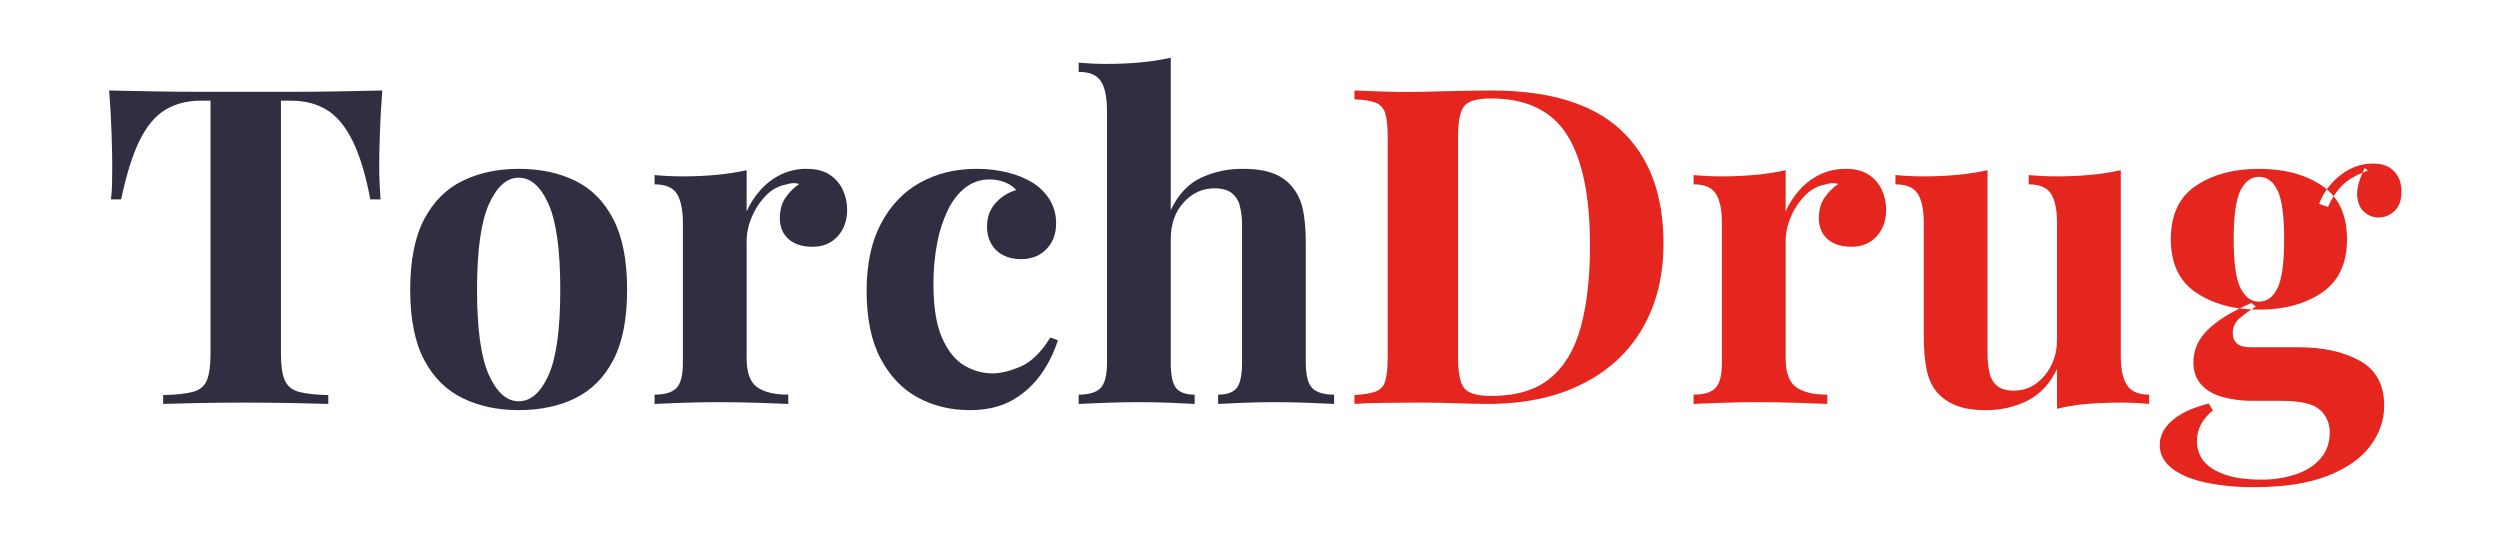
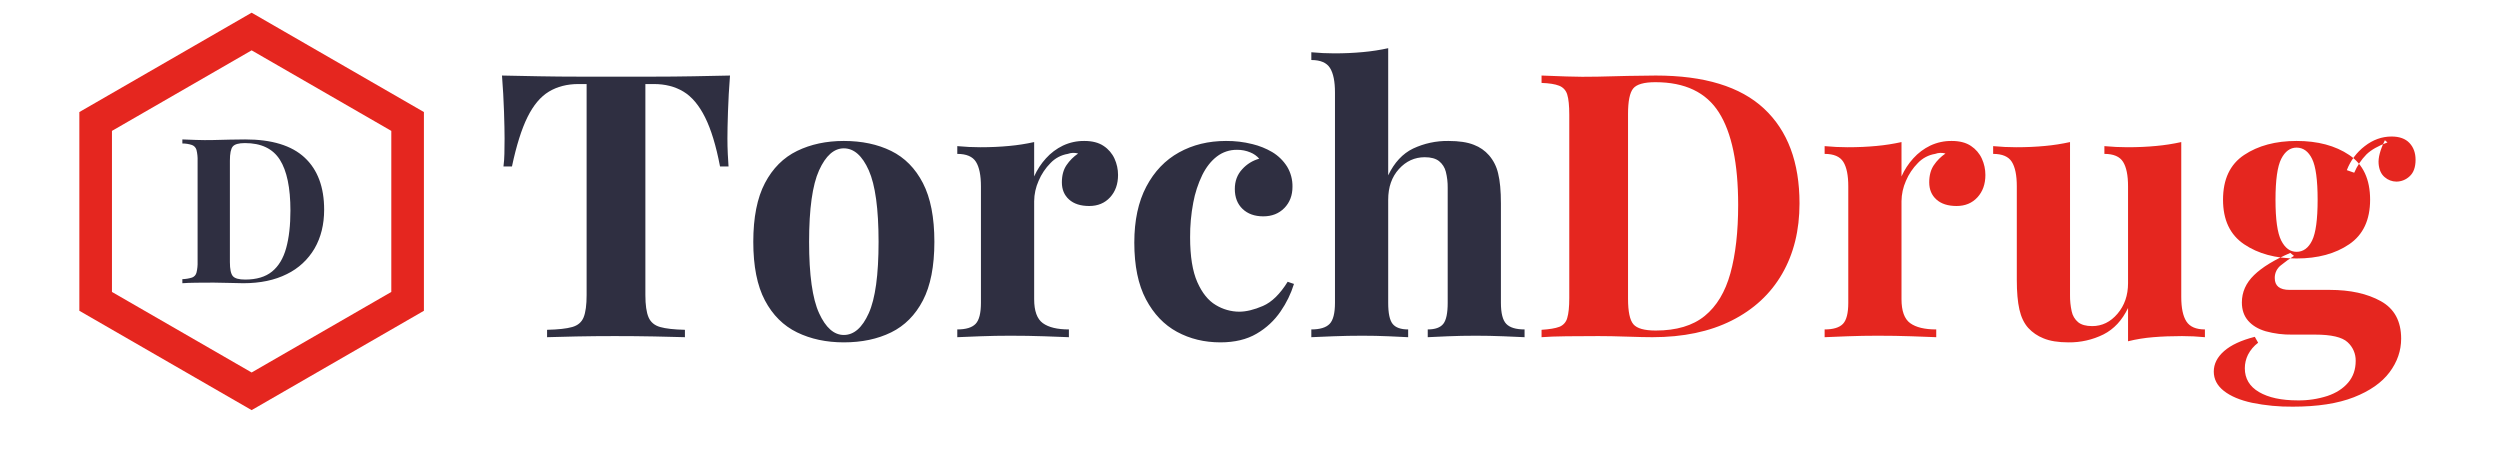
- <svg xmlns="http://www.w3.org/2000/svg" width="480" height="105" viewBox="0 0 1920 420">
+ <svg xmlns="http://www.w3.org/2000/svg" width="2300" height="420" viewBox="0 0 2300 420">
  <defs>
    <style>
      .cls-1 {
        fill: #2f2f41;
      }

-       .cls-1, .cls-2 {
+       .cls-1, .cls-2, .cls-3 {
        fill-rule: evenodd;
      }

      .cls-2 {
        fill: #e5261f;
      }
+ 
+       .cls-3 {
+         fill: none;
+         stroke: #e5261f;
+         stroke-width: 30px;
+       }
    </style>
  </defs>
-   <path id="Torch" class="cls-1" d="M259.948,70.176q-18.7.343-37.23,0.34h-67.49q-18.7,0-37.23-.34t-34.17-.68q1.355,17.34,1.87,33.32t0.51,24.48q0,7.483-.17,14.28a102.506,102.506,0,0,1-.85,11.56h7.82q6.12-28.895,14.28-45.39t19.72-23.46q11.555-6.965,27.2-6.97h7.48v194.14q0,13.6-2.72,20.4t-10.54,9.01q-7.825,2.216-23.12,2.55v6.8q10.2-.335,26.86-0.68t35.36-.34q19.037,0,36.55.34t28.05,0.68v-6.8q-14.965-.334-22.78-2.55t-10.71-9.01q-2.893-6.8-2.89-20.4V77.316h7.82q15.635,0,27.2,6.97t19.89,23.63q8.327,16.664,13.77,45.22h7.82q-0.344-4.756-.68-11.56t-0.34-14.28q0-8.495.51-24.48t1.87-33.32Q278.642,69.839,259.948,70.176Zm95.369,68.68q-18.87,9.18-29.58,29.58t-10.71,54.06q0,33.66,10.71,53.89t29.58,29.41q18.87,9.18,43.01,9.18,24.815,0,43.52-9.18t29.24-29.41q10.536-20.224,10.54-53.89t-10.54-54.06q-10.542-20.4-29.24-29.58t-43.52-9.18Q374.183,129.676,355.317,138.856Zm65.96,17.85q9.006,20.234,9.01,65.79t-9.01,65.62q-9.012,20.066-22.95,20.06-13.6,0-22.78-20.06t-9.18-65.62q0-45.556,9.18-65.79t22.78-20.23Q412.265,136.476,421.277,156.706Zm178.666-22.78a50.7,50.7,0,0,0-15.64,11.73,62.08,62.08,0,0,0-10.88,16.66V130.7a183.486,183.486,0,0,1-22.95,3.57q-12.415,1.2-26.69,1.19-10.2,0-21.08-1.02v7.14q12.575,0,17.17,7.31t4.59,22.61V278.6q0,14.28-4.93,19.38t-16.83,5.1v7.14q7.14-.335,21.08-0.85t27.54-.51q16.32,0,31.28.51t22.78,0.85v-7.14q-15.986,0-23.97-5.78t-7.99-22.1V185.1a47.254,47.254,0,0,1,4.08-18.7,52.083,52.083,0,0,1,11.05-16.49,28.089,28.089,0,0,1,15.81-8.33,15.26,15.26,0,0,1,9.52-.34,40.146,40.146,0,0,0-10.71,10.71q-4.255,6.3-4.25,15.81,0,9.865,6.63,15.81t18.53,5.95q11.9,0,19.21-7.99t7.31-20.57a35.923,35.923,0,0,0-3.23-14.96,27.827,27.827,0,0,0-10.03-11.73q-6.805-4.59-17.68-4.59A44.938,44.938,0,0,0,599.943,133.926Zm106.758,6.29q-19.044,10.543-30.09,31.45t-11.05,51.51q0,31.964,10.71,52.19t28.56,29.92q17.85,9.69,39.95,9.69,19.716,0,33.32-7.99a67.51,67.51,0,0,0,22.1-20.57,91.926,91.926,0,0,0,12.24-25.16l-5.78-2.04q-10.542,17.005-22.78,22.27t-21.76,5.27a41.891,41.891,0,0,1-21.59-6.12q-10.374-6.12-17-21.08t-6.63-41.14a164.925,164.925,0,0,1,2.89-31.96,100.444,100.444,0,0,1,8.33-25.5q5.436-10.876,13.43-17a29.616,29.616,0,0,1,18.53-6.12,30.307,30.307,0,0,1,12.24,2.38,21.061,21.061,0,0,1,8.16,5.78,32.8,32.8,0,0,0-15.64,9.69q-6.8,7.315-6.8,18.19,0,11.564,7.14,18.36t19.04,6.8q11.9,0,19.38-7.65t7.48-19.55a34.6,34.6,0,0,0-4.93-18.53,41.23,41.23,0,0,0-13.77-13.43,66.96,66.96,0,0,0-18.19-7.31,96.148,96.148,0,0,0-24.31-2.89Q725.737,129.676,706.7,140.216Zm169.316-92.31q-12.582,1.2-26.52,1.19-10.2,0-21.08-1.02v7.14q12.574,0,17.17,7.31t4.59,22.61V278.6q0,14.28-4.93,19.38t-16.83,5.1v7.14q6.8-.335,20.23-0.85t26.69-.51q12.24,0,24.14.51t18.02,0.85v-7.14q-10.2,0-14.28-5.1t-4.08-19.38v-94.86q0-17.34,9.86-28.22t23.8-10.88q8.495,0,13.09,3.57a18.039,18.039,0,0,1,6.29,9.86,57.17,57.17,0,0,1,1.7,14.79V278.6q0,14.28-4.08,19.38t-14.28,5.1v7.14q6.12-.335,18.53-0.85t25.67-.51q12.24,0,25.333.51t19.55,0.85v-7.14q-11.91,0-16.83-5.1t-4.93-19.38v-91.46q0-17.34-2.55-27.54a38.567,38.567,0,0,0-8.333-16.66,34.543,34.543,0,0,0-13.94-9.69q-8.846-3.57-23.46-3.57a73.818,73.818,0,0,0-32.47,6.97q-14.455,6.974-22.95,24.65V44.336A183.353,183.353,0,0,1,876.017,47.906Z" />
-   <path id="Drug" class="cls-2" d="M1119.62,69.836q-15.48.343-27.71,0.68-14.28.343-28.73-.17t-22.95-.85v6.8q10.53,0.343,16.15,2.55a12.277,12.277,0,0,1,7.48,8.16q1.86,5.953,1.87,18.53v168.64q0,12.24-1.87,18.36a11.837,11.837,0,0,1-7.31,8.16q-5.445,2.04-16.32,2.72v6.8q8.49-.677,22.95-0.85t29.41-.17q11.22,0,26.35.51t23.29,0.51q42.495,0,72.93-15.3,30.42-15.3,46.41-43.01t15.98-64.77q0-56.776-32.64-87.21T1145.29,69.5Q1135.09,69.5,1119.62,69.836Zm83.81,33.66q17.67,27.884,17.68,85,0,37.064-7.14,62.9t-23.63,39.27q-16.5,13.435-45.05,13.43-15.645,0-20.57-5.78t-4.93-23.46v-170q0-17.674,4.76-23.46t20.4-5.78Q1185.75,75.616,1203.43,103.5Zm194.47,30.43a50.655,50.655,0,0,0-15.64,11.73,62.008,62.008,0,0,0-10.88,16.66V130.7a183.6,183.6,0,0,1-22.95,3.57q-12.42,1.2-26.69,1.19-10.2,0-21.08-1.02v7.14q12.57,0,17.17,7.31t4.59,22.61V278.6q0,14.28-4.93,19.38t-16.83,5.1v7.14q7.14-.335,21.08-0.85t27.54-.51q16.32,0,31.28.51t22.78,0.85v-7.14q-15.99,0-23.97-5.78t-7.99-22.1V185.1a47.254,47.254,0,0,1,4.08-18.7,52.05,52.05,0,0,1,11.05-16.49,28.07,28.07,0,0,1,15.81-8.33,15.259,15.259,0,0,1,9.52-.34,40.088,40.088,0,0,0-10.71,10.71q-4.26,6.3-4.25,15.81,0,9.865,6.63,15.81t18.53,5.95q11.895,0,19.21-7.99t7.31-20.57a35.954,35.954,0,0,0-3.23-14.96,27.862,27.862,0,0,0-10.03-11.73q-6.81-4.59-17.68-4.59A44.926,44.926,0,0,0,1397.9,133.926Zm207.91,0.34q-12.42,1.2-26.69,1.19-10.2,0-21.08-1.02v7.14q12.57,0,17.17,7.31t4.59,22.61v89.08q0,16.664-9.69,28.05t-23.29,11.39q-8.5,0-12.92-3.57a17.611,17.611,0,0,1-5.95-10.03,65.3,65.3,0,0,1-1.53-14.96V130.7a183.6,183.6,0,0,1-22.95,3.57q-12.42,1.2-26.69,1.19-10.2,0-21.08-1.02v7.14q12.57,0,17.17,7.31t4.59,22.61v86.02q0,16.663,2.38,27.2t8.16,17a37.781,37.781,0,0,0,13.94,9.52q8.835,3.738,23.12,3.74a70.208,70.208,0,0,0,32.13-7.31q14.445-7.306,22.61-24.31v30.6a144.5,144.5,0,0,1,23.12-3.74q12.24-1.02,26.52-1.02,10.53,0,21.08,1.02v-7.14q-12.24,0-17-7.31t-4.76-22.61V130.7A183.6,183.6,0,0,1,1605.81,134.266Zm181.73,231.2q22.1-8.67,32.81-22.95t10.71-30.94q0-24.137-18.7-34.51t-46.92-10.37h-37.06q-13.605,0-13.6-10.88a14.49,14.49,0,0,1,5.61-11.73,121.039,121.039,0,0,1,12.07-8.67l-3.4-2.72q-22.11,9.523-33.32,20.4t-11.22,25.16q0,10.2,5.78,16.83t16.15,9.69a86.24,86.24,0,0,0,24.31,3.06h21.08q22.44,0,29.92,6.97a22.563,22.563,0,0,1,7.48,17.17q0,11.9-6.97,20.06t-19.04,12.24a85.26,85.26,0,0,1-27.37,4.08q-22.44,0-35.53-7.65t-13.09-21.93a28.01,28.01,0,0,1,2.89-12.41,32.179,32.179,0,0,1,9.35-11.05l-3.06-5.44q-18.7,4.758-28.22,13.09t-9.52,18.87q0,10.536,9.35,17.85t25.84,10.88a178.432,178.432,0,0,0,37.57,3.57Q1765.43,374.136,1787.54,365.466Zm-4.25-140.76q19.2-13.084,19.21-40.97,0-28.216-19.21-41.14t-48.45-12.92q-28.9,0-48.28,12.92t-19.38,41.14q0,27.883,19.38,40.97t48.28,13.09Q1764.075,237.8,1783.29,224.706Zm-62.56-3.4q-5.28-10.367-5.27-37.57t5.27-37.57Q1726,135.8,1734.84,135.8q9.18,0,14.28,10.37t5.1,37.57q0,27.206-5.1,37.57t-14.28,10.37Q1725.99,231.676,1720.73,221.306Zm78.37-79.22q6.45-6.286,19.38-11.05L1816.1,129q-6.465,13.26-5.78,21.59t5.61,12.41a16.435,16.435,0,0,0,10.71,4.08,17.763,17.763,0,0,0,12.24-4.93q5.43-4.924,5.44-15.13,0-9.514-5.61-15.47t-16.49-5.95q-13.26,0-24.65,8.84a50.4,50.4,0,0,0-16.49,22.1l6.8,2.38A54.458,54.458,0,0,1,1799.1,142.086Z" />
+   <path id="Torch" class="cls-1" d="M637.948,70.176q-18.7.343-37.23,0.34h-67.49q-18.7,0-37.231-.34t-34.169-.68q1.355,17.34,1.87,33.32t0.509,24.48q0,7.483-.169,14.28a102.412,102.412,0,0,1-.851,11.56h7.821q6.118-28.895,14.279-45.39t19.721-23.46q11.555-6.965,27.2-6.97h7.48v194.14q0,13.6-2.72,20.4t-10.539,9.01q-7.826,2.216-23.121,2.55v6.8q10.2-.335,26.861-0.68t35.359-.34q19.038,0,36.551.34t28.049,0.68v-6.8q-14.964-.334-22.779-2.55t-10.711-9.01q-2.892-6.8-2.889-20.4V77.316h7.819q15.636,0,27.2,6.97t19.889,23.63q8.328,16.664,13.771,45.22h7.819q-0.342-4.756-.68-11.56t-0.339-14.28q0-8.495.509-24.48t1.871-33.32Q656.642,69.839,637.948,70.176Zm95.369,68.68q-18.87,9.18-29.58,29.58t-10.71,54.06q0,33.66,10.71,53.89t29.58,29.41q18.87,9.18,43.01,9.18,24.814,0,43.52-9.18t29.24-29.41q10.534-20.224,10.54-53.89t-10.54-54.06q-10.542-20.4-29.24-29.58t-43.52-9.18Q752.182,129.676,733.317,138.856Zm65.96,17.85q9,20.234,9.01,65.79t-9.01,65.62q-9.012,20.066-22.95,20.06-13.6,0-22.78-20.06t-9.18-65.62q0-45.556,9.18-65.79t22.78-20.23Q790.265,136.476,799.277,156.706Zm178.666-22.78a50.7,50.7,0,0,0-15.64,11.73,62.08,62.08,0,0,0-10.88,16.66V130.7a183.545,183.545,0,0,1-22.95,3.57q-12.415,1.2-26.69,1.19-10.2,0-21.08-1.02v7.14q12.575,0,17.17,7.31t4.59,22.61V278.6q0,14.28-4.93,19.38t-16.83,5.1v7.14q7.14-.335,21.08-0.85t27.54-.51q16.32,0,31.28.51t22.78,0.85v-7.14q-15.986,0-23.97-5.78t-7.99-22.1V185.1a47.254,47.254,0,0,1,4.08-18.7,52.067,52.067,0,0,1,11.05-16.49,28.089,28.089,0,0,1,15.81-8.33,15.26,15.26,0,0,1,9.52-.34,40.146,40.146,0,0,0-10.71,10.71q-4.255,6.3-4.25,15.81,0,9.865,6.63,15.81t18.527,5.95q11.895,0,19.21-7.99t7.31-20.57a35.954,35.954,0,0,0-3.23-14.96,27.792,27.792,0,0,0-10.03-11.73q-6.8-4.59-17.677-4.59A44.938,44.938,0,0,0,977.943,133.926Zm106.757,6.29q-19.05,10.543-30.09,31.45t-11.05,51.51q0,31.964,10.71,52.19t28.56,29.92q17.85,9.69,39.95,9.69,19.71,0,33.32-7.99a67.569,67.569,0,0,0,22.1-20.57,92.157,92.157,0,0,0,12.24-25.16l-5.78-2.04q-10.545,17.005-22.78,22.27t-21.76,5.27a41.885,41.885,0,0,1-21.59-6.12q-10.38-6.12-17-21.08t-6.63-41.14a164.769,164.769,0,0,1,2.89-31.96,100.247,100.247,0,0,1,8.33-25.5q5.43-10.876,13.43-17a29.6,29.6,0,0,1,18.53-6.12,30.321,30.321,0,0,1,12.24,2.38,21.122,21.122,0,0,1,8.16,5.78,32.775,32.775,0,0,0-15.64,9.69q-6.81,7.315-6.8,18.19,0,11.564,7.14,18.36t19.04,6.8q11.9,0,19.38-7.65t7.48-19.55a34.638,34.638,0,0,0-4.93-18.53,41.268,41.268,0,0,0-13.77-13.43,67.014,67.014,0,0,0-18.19-7.31,96.159,96.159,0,0,0-24.31-2.89Q1103.73,129.676,1084.7,140.216Zm169.32-92.31q-12.585,1.2-26.52,1.19-10.2,0-21.08-1.02v7.14q12.57,0,17.17,7.31t4.59,22.61V278.6q0,14.28-4.93,19.38t-16.83,5.1v7.14q6.8-.335,20.23-0.85t26.69-.51q12.24,0,24.14.51t18.02,0.85v-7.14q-10.2,0-14.28-5.1t-4.08-19.38v-94.86q0-17.34,9.86-28.22t23.8-10.88q8.49,0,13.09,3.57a18.055,18.055,0,0,1,6.29,9.86,57.257,57.257,0,0,1,1.7,14.79V278.6q0,14.28-4.08,19.38t-14.28,5.1v7.14q6.12-.335,18.53-0.85t25.67-.51q12.24,0,25.33.51t19.55,0.85v-7.14q-11.91,0-16.83-5.1t-4.93-19.38v-91.46q0-17.34-2.55-27.54a38.553,38.553,0,0,0-8.33-16.66,34.557,34.557,0,0,0-13.94-9.69q-8.85-3.57-23.46-3.57a73.8,73.8,0,0,0-32.47,6.97q-14.46,6.974-22.95,24.65V44.336A183.514,183.514,0,0,1,1254.02,47.906Z" />
+   <path id="Drug" class="cls-2" d="M1497.62,69.836q-15.48.343-27.71,0.68-14.28.343-28.73-.17t-22.95-.85v6.8q10.53,0.343,16.15,2.55a12.277,12.277,0,0,1,7.48,8.16q1.86,5.953,1.87,18.53v168.64q0,12.24-1.87,18.36a11.837,11.837,0,0,1-7.31,8.16q-5.445,2.04-16.32,2.72v6.8q8.49-.677,22.95-0.85t29.41-.17q11.22,0,26.35.51t23.29,0.51q42.495,0,72.93-15.3,30.42-15.3,46.41-43.01t15.98-64.77q0-56.776-32.64-87.21T1523.29,69.5Q1513.09,69.5,1497.62,69.836Zm83.81,33.66q17.67,27.884,17.68,85,0,37.064-7.14,62.9t-23.63,39.27q-16.5,13.435-45.05,13.43-15.645,0-20.57-5.78t-4.93-23.46v-170q0-17.674,4.76-23.46t20.4-5.78Q1563.75,75.616,1581.43,103.5Zm194.47,30.43a50.655,50.655,0,0,0-15.64,11.73,62.008,62.008,0,0,0-10.88,16.66V130.7a183.6,183.6,0,0,1-22.95,3.57q-12.42,1.2-26.69,1.19-10.2,0-21.08-1.02v7.14q12.57,0,17.17,7.31t4.59,22.61V278.6q0,14.28-4.93,19.38t-16.83,5.1v7.14q7.14-.335,21.08-0.85t27.54-.51q16.32,0,31.28.51t22.78,0.85v-7.14q-15.99,0-23.97-5.78t-7.99-22.1V185.1a47.254,47.254,0,0,1,4.08-18.7,52.05,52.05,0,0,1,11.05-16.49,28.07,28.07,0,0,1,15.81-8.33,15.259,15.259,0,0,1,9.52-.34,40.088,40.088,0,0,0-10.71,10.71q-4.26,6.3-4.25,15.81,0,9.865,6.63,15.81t18.53,5.95q11.895,0,19.21-7.99t7.31-20.57a35.954,35.954,0,0,0-3.23-14.96,27.862,27.862,0,0,0-10.03-11.73q-6.81-4.59-17.68-4.59A44.926,44.926,0,0,0,1775.9,133.926Zm207.91,0.34q-12.42,1.2-26.69,1.19-10.2,0-21.08-1.02v7.14q12.57,0,17.17,7.31t4.59,22.61v89.08q0,16.664-9.69,28.05t-23.29,11.39q-8.5,0-12.92-3.57a17.611,17.611,0,0,1-5.95-10.03,65.3,65.3,0,0,1-1.53-14.96V130.7a183.6,183.6,0,0,1-22.95,3.57q-12.42,1.2-26.69,1.19-10.2,0-21.08-1.02v7.14q12.57,0,17.17,7.31t4.59,22.61v86.02q0,16.663,2.38,27.2t8.16,17a37.781,37.781,0,0,0,13.94,9.52q8.835,3.738,23.12,3.74a70.208,70.208,0,0,0,32.13-7.31q14.445-7.306,22.61-24.31v30.6a144.5,144.5,0,0,1,23.12-3.74q12.24-1.02,26.52-1.02,10.53,0,21.08,1.02v-7.14q-12.24,0-17-7.31t-4.76-22.61V130.7A183.6,183.6,0,0,1,1983.81,134.266Zm181.73,231.2q22.1-8.67,32.81-22.95t10.71-30.94q0-24.137-18.7-34.51t-46.92-10.37h-37.06q-13.605,0-13.6-10.88a14.49,14.49,0,0,1,5.61-11.73,121.039,121.039,0,0,1,12.07-8.67l-3.4-2.72q-22.11,9.523-33.32,20.4t-11.22,25.16q0,10.2,5.78,16.83t16.15,9.69a86.24,86.24,0,0,0,24.31,3.06h21.08q22.44,0,29.92,6.97a22.563,22.563,0,0,1,7.48,17.17q0,11.9-6.97,20.06t-19.04,12.24a85.26,85.26,0,0,1-27.37,4.08q-22.44,0-35.53-7.65t-13.09-21.93a28.01,28.01,0,0,1,2.89-12.41,32.179,32.179,0,0,1,9.35-11.05l-3.06-5.44q-18.705,4.758-28.22,13.09t-9.52,18.87q0,10.536,9.35,17.85t25.84,10.88a178.432,178.432,0,0,0,37.57,3.57Q2143.43,374.136,2165.54,365.466Zm-4.25-140.76q19.2-13.084,19.21-40.97,0-28.216-19.21-41.14t-48.45-12.92q-28.9,0-48.28,12.92t-19.38,41.14q0,27.883,19.38,40.97t48.28,13.09Q2142.075,237.8,2161.29,224.706Zm-62.56-3.4q-5.28-10.367-5.27-37.57t5.27-37.57Q2104,135.8,2112.84,135.8q9.18,0,14.28,10.37t5.1,37.57q0,27.206-5.1,37.57t-14.28,10.37Q2103.99,231.676,2098.73,221.306Zm78.37-79.22q6.45-6.286,19.38-11.05L2194.1,129q-6.465,13.26-5.78,21.59t5.61,12.41a16.435,16.435,0,0,0,10.71,4.08,17.763,17.763,0,0,0,12.24-4.93q5.43-4.924,5.44-15.13,0-9.514-5.61-15.47t-16.49-5.95q-13.26,0-24.65,8.84a50.4,50.4,0,0,0-16.49,22.1l6.8,2.38A54.458,54.458,0,0,1,2177.1,142.086Z" />
+   <path id="多边形_1" data-name="多边形 1" class="cls-3" d="M231.5,29L375,111.75v165.5L231.5,360,88,277.25V111.75Z" />
+   <path id="D" class="cls-1" d="M211.41,128.46q-8.506.189-15.231,0.374-7.85.188-15.792-.094t-12.615-.467v3.737a27.785,27.785,0,0,1,8.877,1.4,6.743,6.743,0,0,1,4.112,4.484,36.9,36.9,0,0,1,1.028,10.184v92.68a37.028,37.028,0,0,1-1.028,10.09,6.5,6.5,0,0,1-4.018,4.485,33,33,0,0,1-8.971,1.494v3.738q4.669-.374,12.615-0.468t16.166-.093q6.166,0,14.483.28t12.8,0.281q23.358,0,40.086-8.409a59.441,59.441,0,0,0,25.51-23.637q8.781-15.228,8.783-35.6,0-31.2-17.941-47.928T225.52,128.273Q219.913,128.273,211.41,128.46Zm46.067,18.5q9.714,15.322,9.718,46.713,0,20.37-3.925,34.569t-12.988,21.581q-9.068,7.385-24.762,7.381-8.6,0-11.307-3.176t-2.71-12.893V147.706q0-9.713,2.617-12.893t11.213-3.176Q247.758,131.637,257.477,146.959Z" />
</svg>
